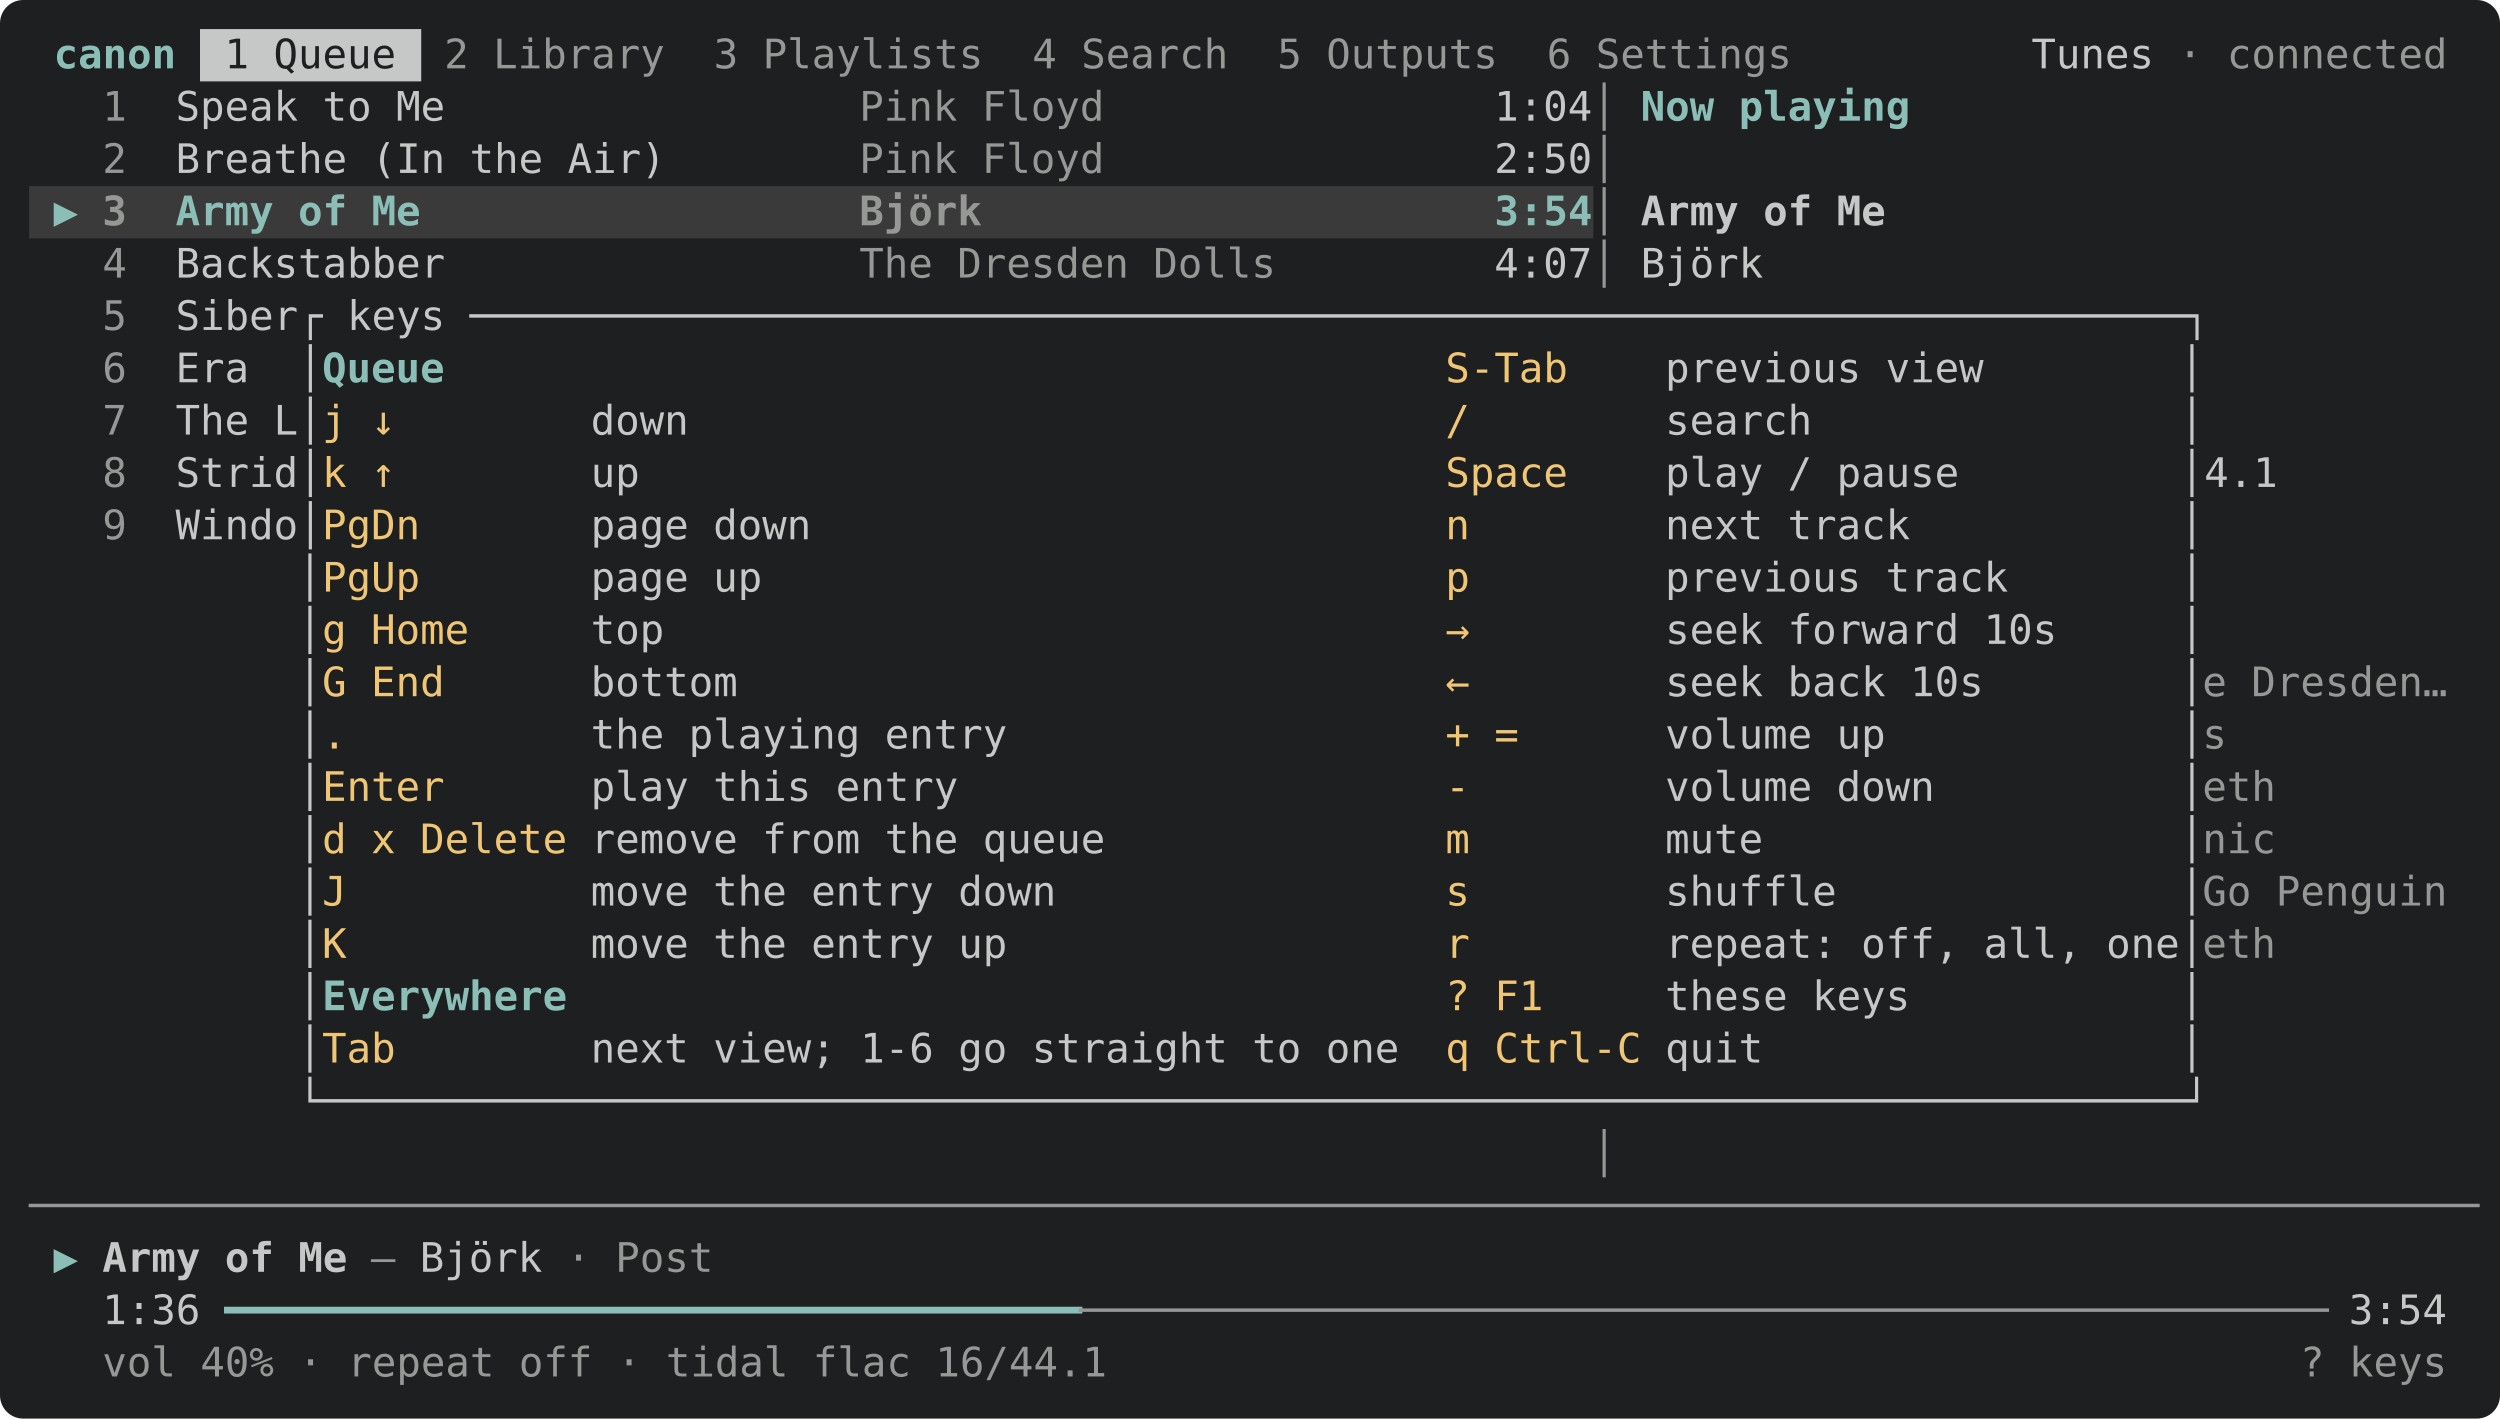
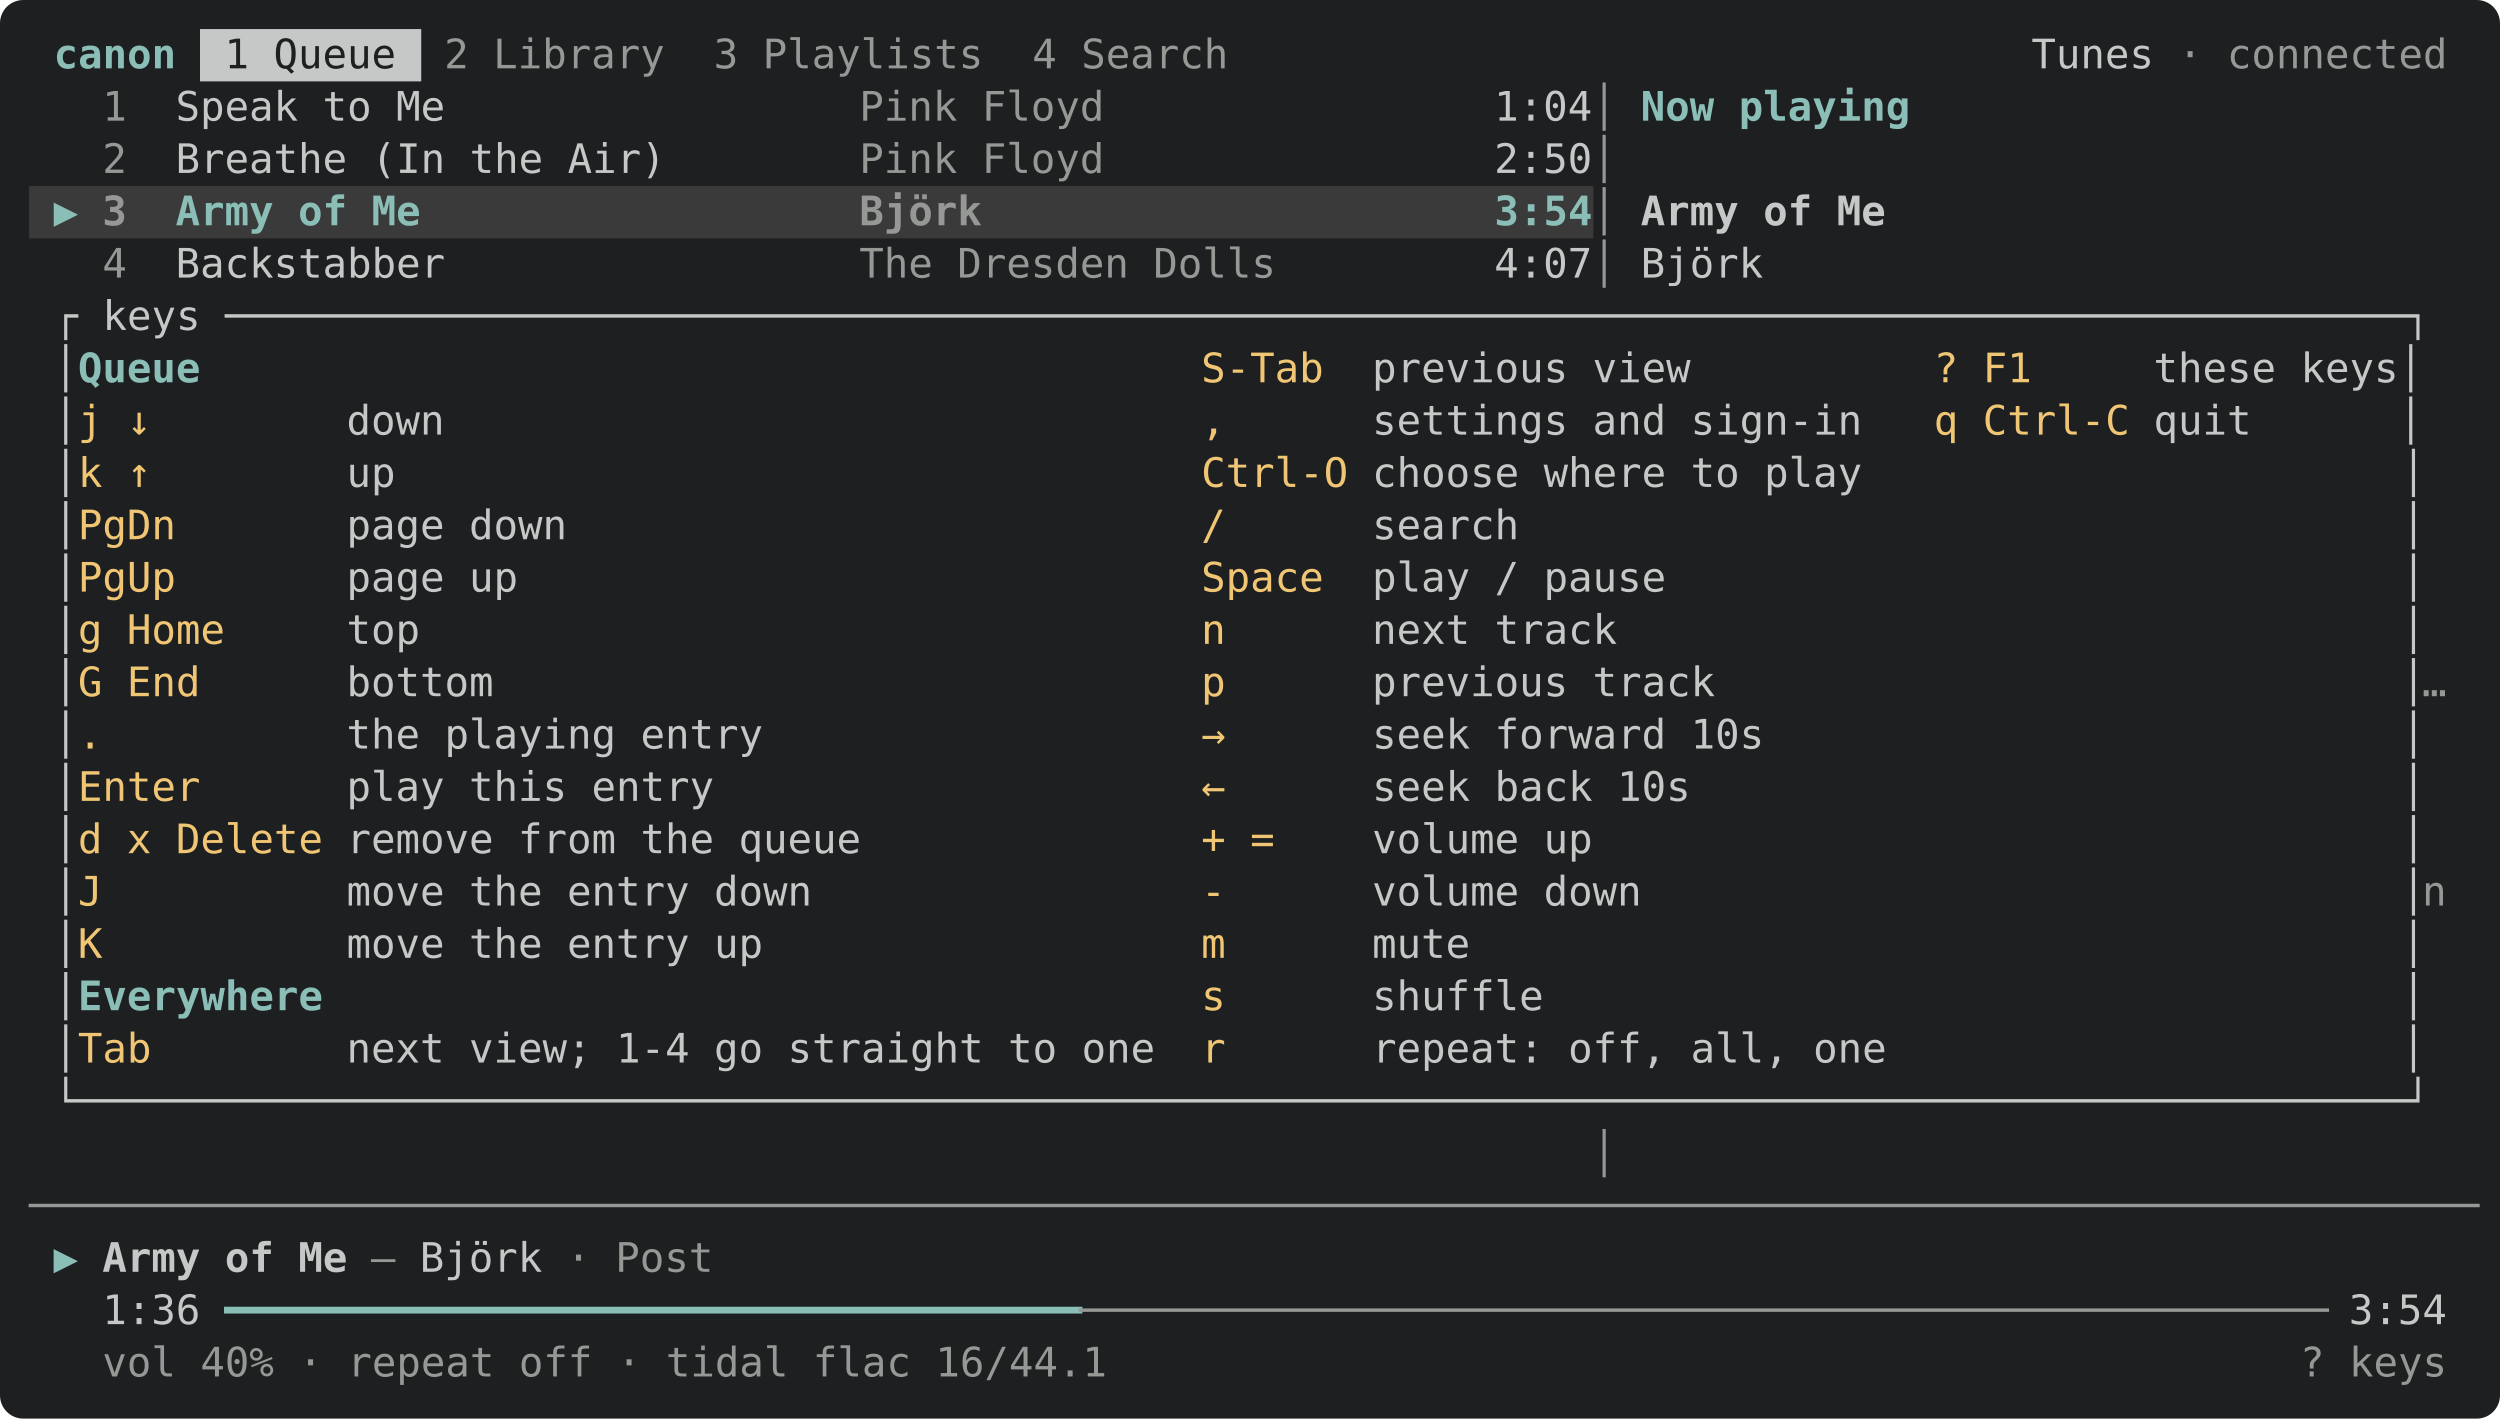
<svg xmlns="http://www.w3.org/2000/svg" width="860" height="488" viewBox="0 0 860 488" font-family="ui-monospace,'SF Mono','DejaVu Sans Mono',Menlo,Consolas,monospace" font-size="14">
  <style>
text{white-space:pre}
.b0{fill:#c5c8c6}
.b1{fill:#3a3a3a}
.s0{fill:#8abeb7;font-weight:bold}
.s1{fill:#1d1f21}
.s2{fill:#969896}
.s3{fill:#969896;font-weight:bold}
.s4{font-weight:bold}
.s5{fill:#f0c674}
.s6{fill:#8abeb7}
</style>
  <rect x="0" y="0" width="860" height="488" rx="8" fill="#1d1f21" />
  <rect class="b0" x="68.8" y="10.0" width="76.1" height="18.0" />
  <rect class="b1" x="10.0" y="64.0" width="538.1" height="18.0" />
  <g fill="#c5c8c6">
    <text xml:space="preserve" y="23.5">
      <tspan x="10.0" class="s0"> canon</tspan>
      <tspan x="68.8" class="s1"> 1 Queue</tspan>
-       <tspan x="152.8" class="s2">2 Library  3 Playlists  4 Search  5 Outputs  6 Settings</tspan>
+       <tspan x="152.8" class="s2">2 Library  3 Playlists  4 Search</tspan>
      <tspan x="698.8">Tunes</tspan>
      <tspan x="749.2" class="s2">· connected</tspan>
    </text>
    <text xml:space="preserve" y="41.5">
      <tspan x="35.2" class="s2">1</tspan>
      <tspan x="60.4">Speak to Me</tspan>
      <tspan x="295.6" class="s2">Pink Floyd</tspan>
      <tspan x="514.0">1:04</tspan>
      <tspan x="547.6" class="s2">│</tspan>
      <tspan x="564.4" class="s0">Now playing</tspan>
    </text>
    <text xml:space="preserve" y="59.5">
      <tspan x="35.2" class="s2">2</tspan>
      <tspan x="60.4">Breathe (In the Air)</tspan>
      <tspan x="295.6" class="s2">Pink Floyd</tspan>
      <tspan x="514.0">2:50</tspan>
      <tspan x="547.6" class="s2">│</tspan>
    </text>
    <text xml:space="preserve" y="77.5">
      <tspan x="10.0" class="s0"> ▶</tspan>
      <tspan x="35.2" class="s3">3</tspan>
      <tspan x="60.4" class="s0">Army of Me</tspan>
      <tspan x="295.6" class="s3">Björk</tspan>
      <tspan x="488.8" class="s0">   3:54</tspan>
      <tspan x="547.6" class="s2">│</tspan>
      <tspan x="564.4" class="s4">Army of Me</tspan>
    </text>
    <text xml:space="preserve" y="95.5">
      <tspan x="35.2" class="s2">4</tspan>
      <tspan x="60.4">Backstabber</tspan>
      <tspan x="295.6" class="s2">The Dresden Dolls</tspan>
      <tspan x="514.0">4:07</tspan>
      <tspan x="547.6" class="s2">│</tspan>
      <tspan x="564.4">Björk</tspan>
    </text>
    <text xml:space="preserve" y="113.5">
-       <tspan x="35.2" class="s2">5</tspan>
-       <tspan x="60.4">Siber┌ keys ──────────────────────────────────────────────────────────────────────┐</tspan>
+       <tspan x="18.4">┌ keys ─────────────────────────────────────────────────────────────────────────────────────────┐</tspan>
    </text>
    <text xml:space="preserve" y="131.5">
-       <tspan x="35.2" class="s2">6</tspan>
-       <tspan x="60.4">Era  │</tspan>
-       <tspan x="110.8" class="s0">Queue</tspan>
-       <tspan x="497.2" class="s5">S-Tab</tspan>
-       <tspan x="572.8">previous view        │</tspan>
+       <tspan x="18.4">│</tspan>
+       <tspan x="26.8" class="s0">Queue</tspan>
+       <tspan x="413.2" class="s5">S-Tab</tspan>
+       <tspan x="472.0">previous view</tspan>
+       <tspan x="665.2" class="s5">? F1</tspan>
+       <tspan x="740.8">these keys│</tspan>
    </text>
    <text xml:space="preserve" y="149.5">
-       <tspan x="35.2" class="s2">7</tspan>
-       <tspan x="60.4">The L│</tspan>
-       <tspan x="110.8" class="s5">j ↓</tspan>
-       <tspan x="203.2">down</tspan>
-       <tspan x="497.2" class="s5">/</tspan>
-       <tspan x="572.8">search               │</tspan>
+       <tspan x="18.4">│</tspan>
+       <tspan x="26.8" class="s5">j ↓</tspan>
+       <tspan x="119.2">down</tspan>
+       <tspan x="413.2" class="s5">,</tspan>
+       <tspan x="472.0">settings and sign-in</tspan>
+       <tspan x="665.2" class="s5">q Ctrl-C</tspan>
+       <tspan x="740.8">quit      │</tspan>
    </text>
    <text xml:space="preserve" y="167.5">
-       <tspan x="35.2" class="s2">8</tspan>
-       <tspan x="60.4">Strid│</tspan>
-       <tspan x="110.8" class="s5">k ↑</tspan>
-       <tspan x="203.2">up</tspan>
-       <tspan x="497.2" class="s5">Space</tspan>
-       <tspan x="572.8">play / pause         │4.1</tspan>
+       <tspan x="18.4">│</tspan>
+       <tspan x="26.8" class="s5">k ↑</tspan>
+       <tspan x="119.2">up</tspan>
+       <tspan x="413.2" class="s5">Ctrl-O</tspan>
+       <tspan x="472.0">choose where to play                      │</tspan>
    </text>
    <text xml:space="preserve" y="185.5">
-       <tspan x="35.2" class="s2">9</tspan>
-       <tspan x="60.4">Windo│</tspan>
-       <tspan x="110.8" class="s5">PgDn</tspan>
-       <tspan x="203.2">page down</tspan>
-       <tspan x="497.2" class="s5">n</tspan>
-       <tspan x="572.8">next track           │</tspan>
+       <tspan x="18.4">│</tspan>
+       <tspan x="26.8" class="s5">PgDn</tspan>
+       <tspan x="119.2">page down</tspan>
+       <tspan x="413.2" class="s5">/</tspan>
+       <tspan x="472.0">search                                    │</tspan>
    </text>
    <text xml:space="preserve" y="203.5">
-       <tspan x="102.4">│</tspan>
-       <tspan x="110.8" class="s5">PgUp</tspan>
-       <tspan x="203.2">page up</tspan>
-       <tspan x="497.2" class="s5">p</tspan>
-       <tspan x="572.8">previous track       │</tspan>
+       <tspan x="18.4">│</tspan>
+       <tspan x="26.8" class="s5">PgUp</tspan>
+       <tspan x="119.2">page up</tspan>
+       <tspan x="413.2" class="s5">Space</tspan>
+       <tspan x="472.0">play / pause                              │</tspan>
    </text>
    <text xml:space="preserve" y="221.5">
-       <tspan x="102.4">│</tspan>
-       <tspan x="110.8" class="s5">g Home</tspan>
-       <tspan x="203.2">top</tspan>
-       <tspan x="497.2" class="s5">→</tspan>
-       <tspan x="572.8">seek forward 10s     │</tspan>
+       <tspan x="18.4">│</tspan>
+       <tspan x="26.8" class="s5">g Home</tspan>
+       <tspan x="119.2">top</tspan>
+       <tspan x="413.2" class="s5">n</tspan>
+       <tspan x="472.0">next track                                │</tspan>
    </text>
    <text xml:space="preserve" y="239.5">
-       <tspan x="102.4">│</tspan>
-       <tspan x="110.8" class="s5">G End</tspan>
-       <tspan x="203.2">bottom</tspan>
-       <tspan x="497.2" class="s5">←</tspan>
-       <tspan x="572.8">seek back 10s        │</tspan>
-       <tspan x="757.6" class="s2">e Dresden…</tspan>
+       <tspan x="18.4">│</tspan>
+       <tspan x="26.8" class="s5">G End</tspan>
+       <tspan x="119.2">bottom</tspan>
+       <tspan x="413.2" class="s5">p</tspan>
+       <tspan x="472.0">previous track                            │</tspan>
+       <tspan x="833.2" class="s2">…</tspan>
    </text>
    <text xml:space="preserve" y="257.5">
-       <tspan x="102.4">│</tspan>
-       <tspan x="110.8" class="s5">.</tspan>
-       <tspan x="203.2">the playing entry</tspan>
-       <tspan x="497.2" class="s5">+ =</tspan>
-       <tspan x="572.8">volume up            │</tspan>
-       <tspan x="757.6" class="s2">s</tspan>
+       <tspan x="18.4">│</tspan>
+       <tspan x="26.8" class="s5">.</tspan>
+       <tspan x="119.2">the playing entry</tspan>
+       <tspan x="413.2" class="s5">→</tspan>
+       <tspan x="472.0">seek forward 10s                          │</tspan>
    </text>
    <text xml:space="preserve" y="275.5">
-       <tspan x="102.4">│</tspan>
-       <tspan x="110.8" class="s5">Enter</tspan>
-       <tspan x="203.2">play this entry</tspan>
-       <tspan x="497.2" class="s5">-</tspan>
-       <tspan x="572.8">volume down          │</tspan>
-       <tspan x="757.6" class="s2">eth</tspan>
+       <tspan x="18.4">│</tspan>
+       <tspan x="26.8" class="s5">Enter</tspan>
+       <tspan x="119.2">play this entry</tspan>
+       <tspan x="413.2" class="s5">←</tspan>
+       <tspan x="472.0">seek back 10s                             │</tspan>
    </text>
    <text xml:space="preserve" y="293.5">
-       <tspan x="102.4">│</tspan>
-       <tspan x="110.8" class="s5">d x Delete</tspan>
-       <tspan x="203.2">remove from the queue</tspan>
-       <tspan x="497.2" class="s5">m</tspan>
-       <tspan x="572.8">mute                 │</tspan>
-       <tspan x="757.6" class="s2">nic</tspan>
+       <tspan x="18.4">│</tspan>
+       <tspan x="26.8" class="s5">d x Delete</tspan>
+       <tspan x="119.2">remove from the queue</tspan>
+       <tspan x="413.2" class="s5">+ =</tspan>
+       <tspan x="472.0">volume up                                 │</tspan>
    </text>
    <text xml:space="preserve" y="311.5">
-       <tspan x="102.4">│</tspan>
-       <tspan x="110.8" class="s5">J</tspan>
-       <tspan x="203.2">move the entry down</tspan>
-       <tspan x="497.2" class="s5">s</tspan>
-       <tspan x="572.8">shuffle              │</tspan>
-       <tspan x="757.6" class="s2">Go Penguin</tspan>
+       <tspan x="18.4">│</tspan>
+       <tspan x="26.8" class="s5">J</tspan>
+       <tspan x="119.2">move the entry down</tspan>
+       <tspan x="413.2" class="s5">-</tspan>
+       <tspan x="472.0">volume down                               │</tspan>
+       <tspan x="833.2" class="s2">n</tspan>
    </text>
    <text xml:space="preserve" y="329.5">
-       <tspan x="102.4">│</tspan>
-       <tspan x="110.8" class="s5">K</tspan>
-       <tspan x="203.2">move the entry up</tspan>
-       <tspan x="497.2" class="s5">r</tspan>
-       <tspan x="572.8">repeat: off, all, one│</tspan>
-       <tspan x="757.6" class="s2">eth</tspan>
+       <tspan x="18.4">│</tspan>
+       <tspan x="26.8" class="s5">K</tspan>
+       <tspan x="119.2">move the entry up</tspan>
+       <tspan x="413.2" class="s5">m</tspan>
+       <tspan x="472.0">mute                                      │</tspan>
    </text>
    <text xml:space="preserve" y="347.5">
-       <tspan x="102.4">│</tspan>
-       <tspan x="110.8" class="s0">Everywhere</tspan>
-       <tspan x="497.2" class="s5">? F1</tspan>
-       <tspan x="572.8">these keys           │</tspan>
+       <tspan x="18.4">│</tspan>
+       <tspan x="26.8" class="s0">Everywhere</tspan>
+       <tspan x="413.2" class="s5">s</tspan>
+       <tspan x="472.0">shuffle                                   │</tspan>
    </text>
    <text xml:space="preserve" y="365.5">
-       <tspan x="102.4">│</tspan>
-       <tspan x="110.8" class="s5">Tab</tspan>
-       <tspan x="203.2">next view; 1-6 go straight to one</tspan>
-       <tspan x="497.2" class="s5">q Ctrl-C</tspan>
-       <tspan x="572.8">quit                 │</tspan>
+       <tspan x="18.4">│</tspan>
+       <tspan x="26.8" class="s5">Tab</tspan>
+       <tspan x="119.2">next view; 1-4 go straight to one</tspan>
+       <tspan x="413.2" class="s5">r</tspan>
+       <tspan x="472.0">repeat: off, all, one                     │</tspan>
    </text>
    <text xml:space="preserve" y="383.5">
-       <tspan x="102.4">└────────────────────────────────────────────────────────────────────────────┘</tspan>
+       <tspan x="18.4">└───────────────────────────────────────────────────────────────────────────────────────────────┘</tspan>
    </text>
    <text xml:space="preserve" y="401.5">
      <tspan x="547.6" class="s2">│</tspan>
    </text>
    <text xml:space="preserve" y="419.5">
      <tspan x="10.0" class="s2">────────────────────────────────────────────────────────────────────────────────────────────────────</tspan>
    </text>
    <text xml:space="preserve" y="437.5">
      <tspan x="18.4" class="s6">▶</tspan>
      <tspan x="35.2" class="s4">Army of Me</tspan>
      <tspan x="127.6" class="s2">—</tspan>
      <tspan x="144.4">Björk</tspan>
      <tspan x="194.8" class="s2">· Post</tspan>
    </text>
    <text xml:space="preserve" y="455.5">
      <tspan x="35.2">1:36</tspan>
      <tspan x="77.2" class="s6">━━━━━━━━━━━━━━━━━━━━━━━━━━━━━━━━━━━</tspan>
      <tspan x="371.2" class="s2">───────────────────────────────────────────────────</tspan>
      <tspan x="808.0">3:54</tspan>
    </text>
    <text xml:space="preserve" y="473.5">
      <tspan x="35.2" class="s2">vol 40% · repeat off · tidal flac 16/44.1</tspan>
      <tspan x="791.2" class="s2">? keys</tspan>
    </text>
  </g>
</svg>
